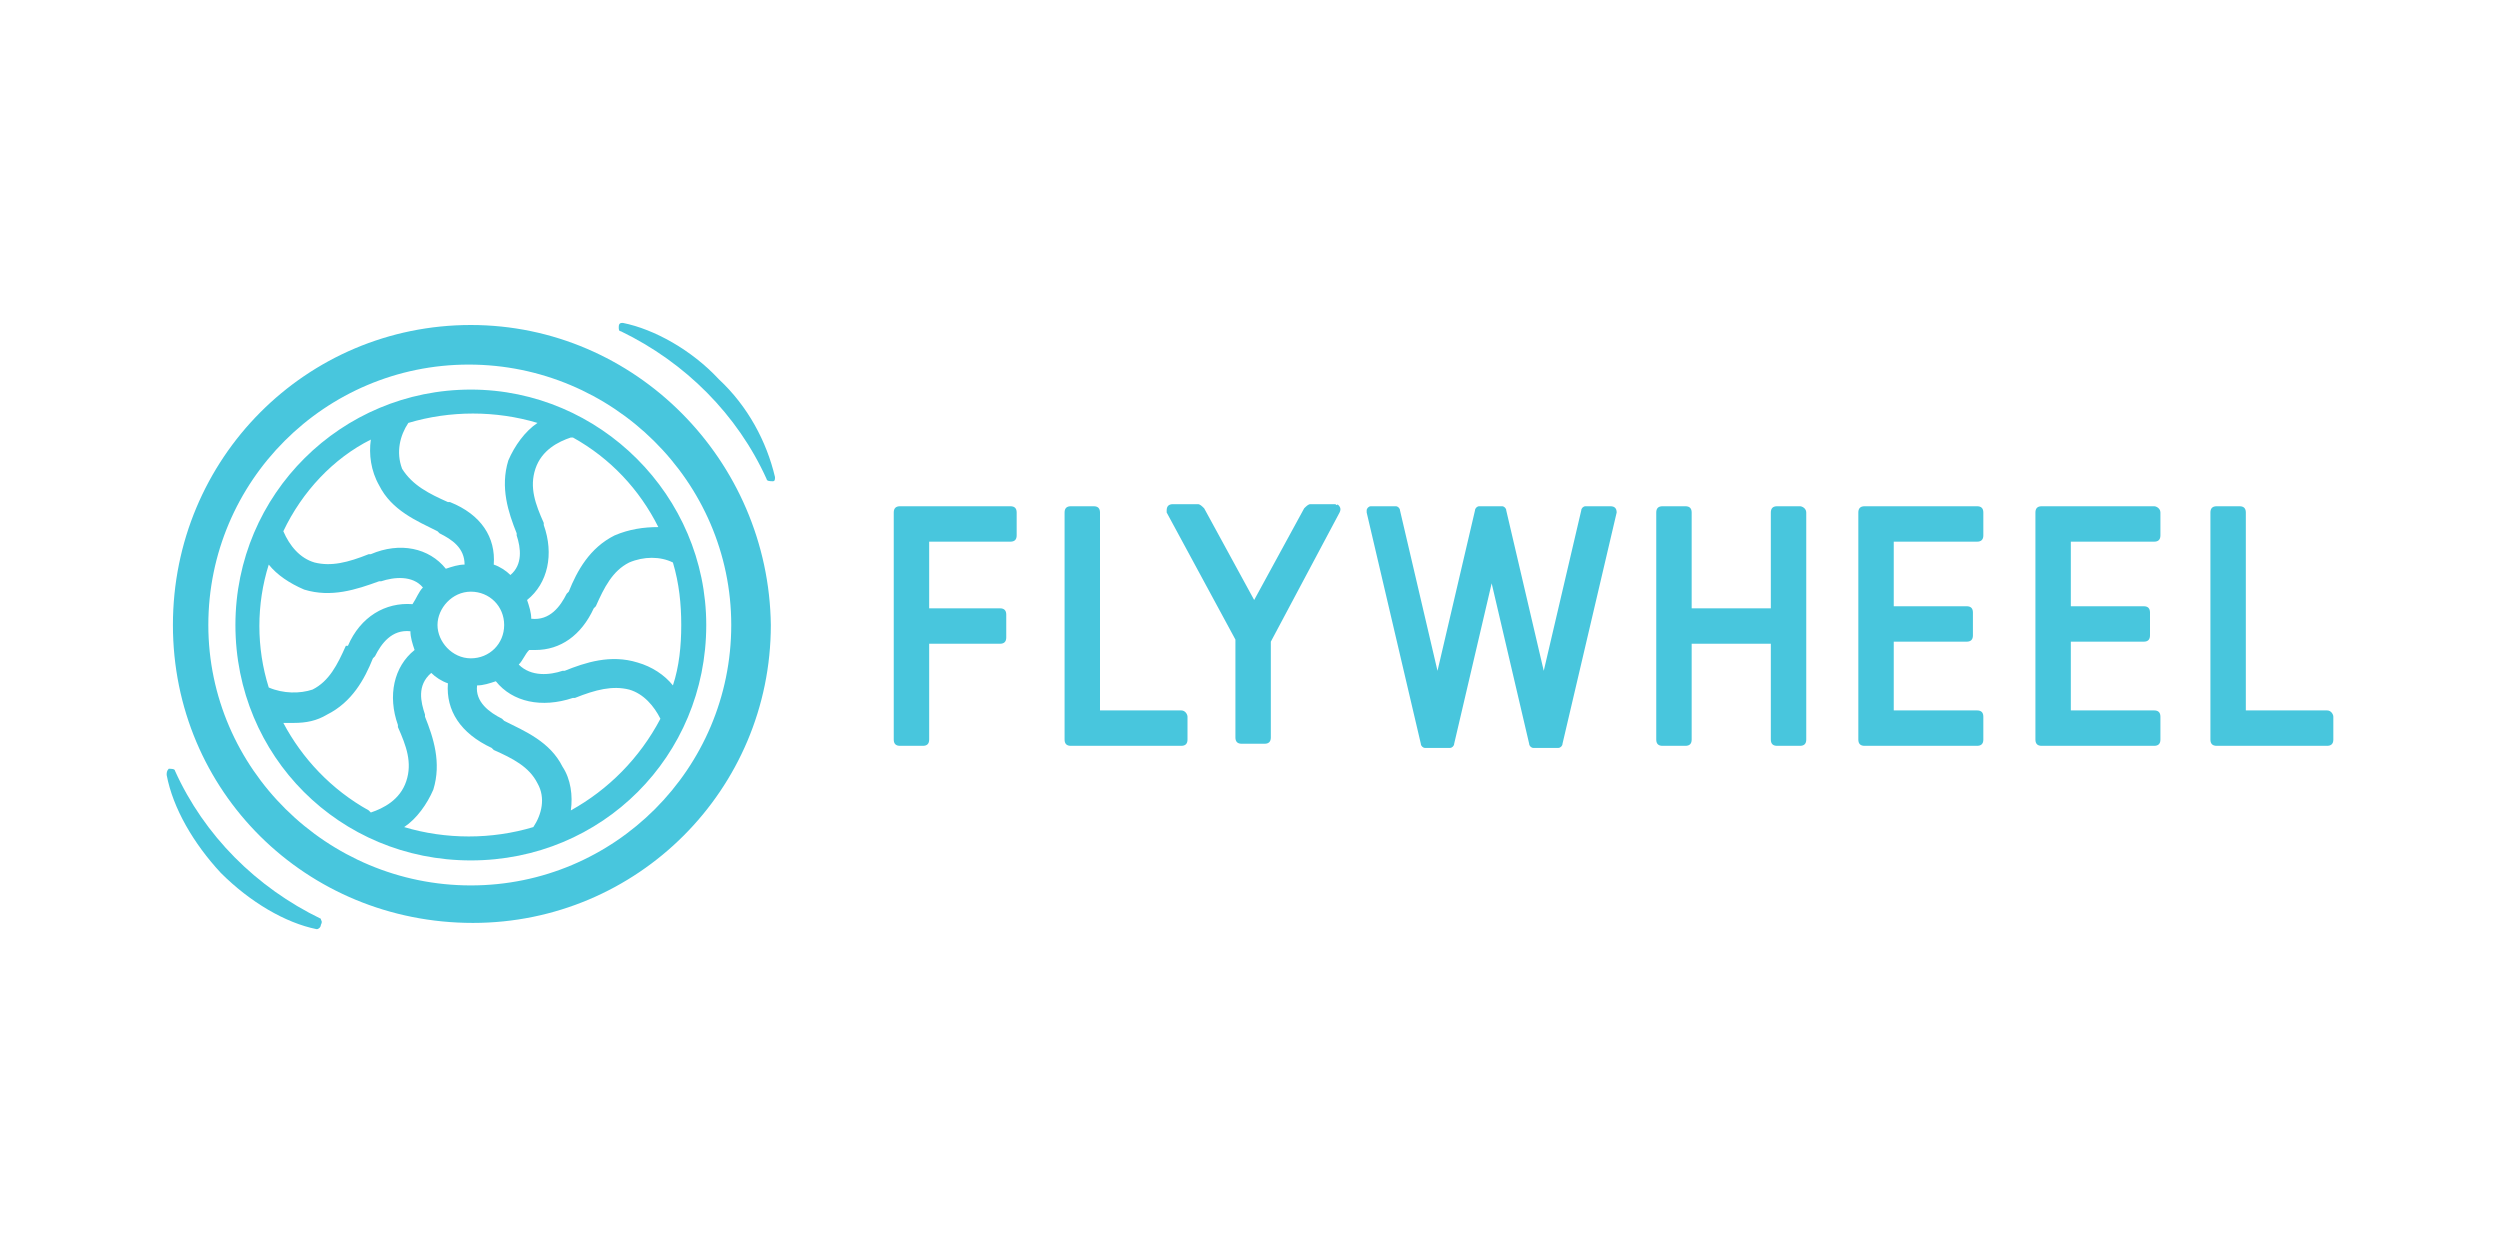
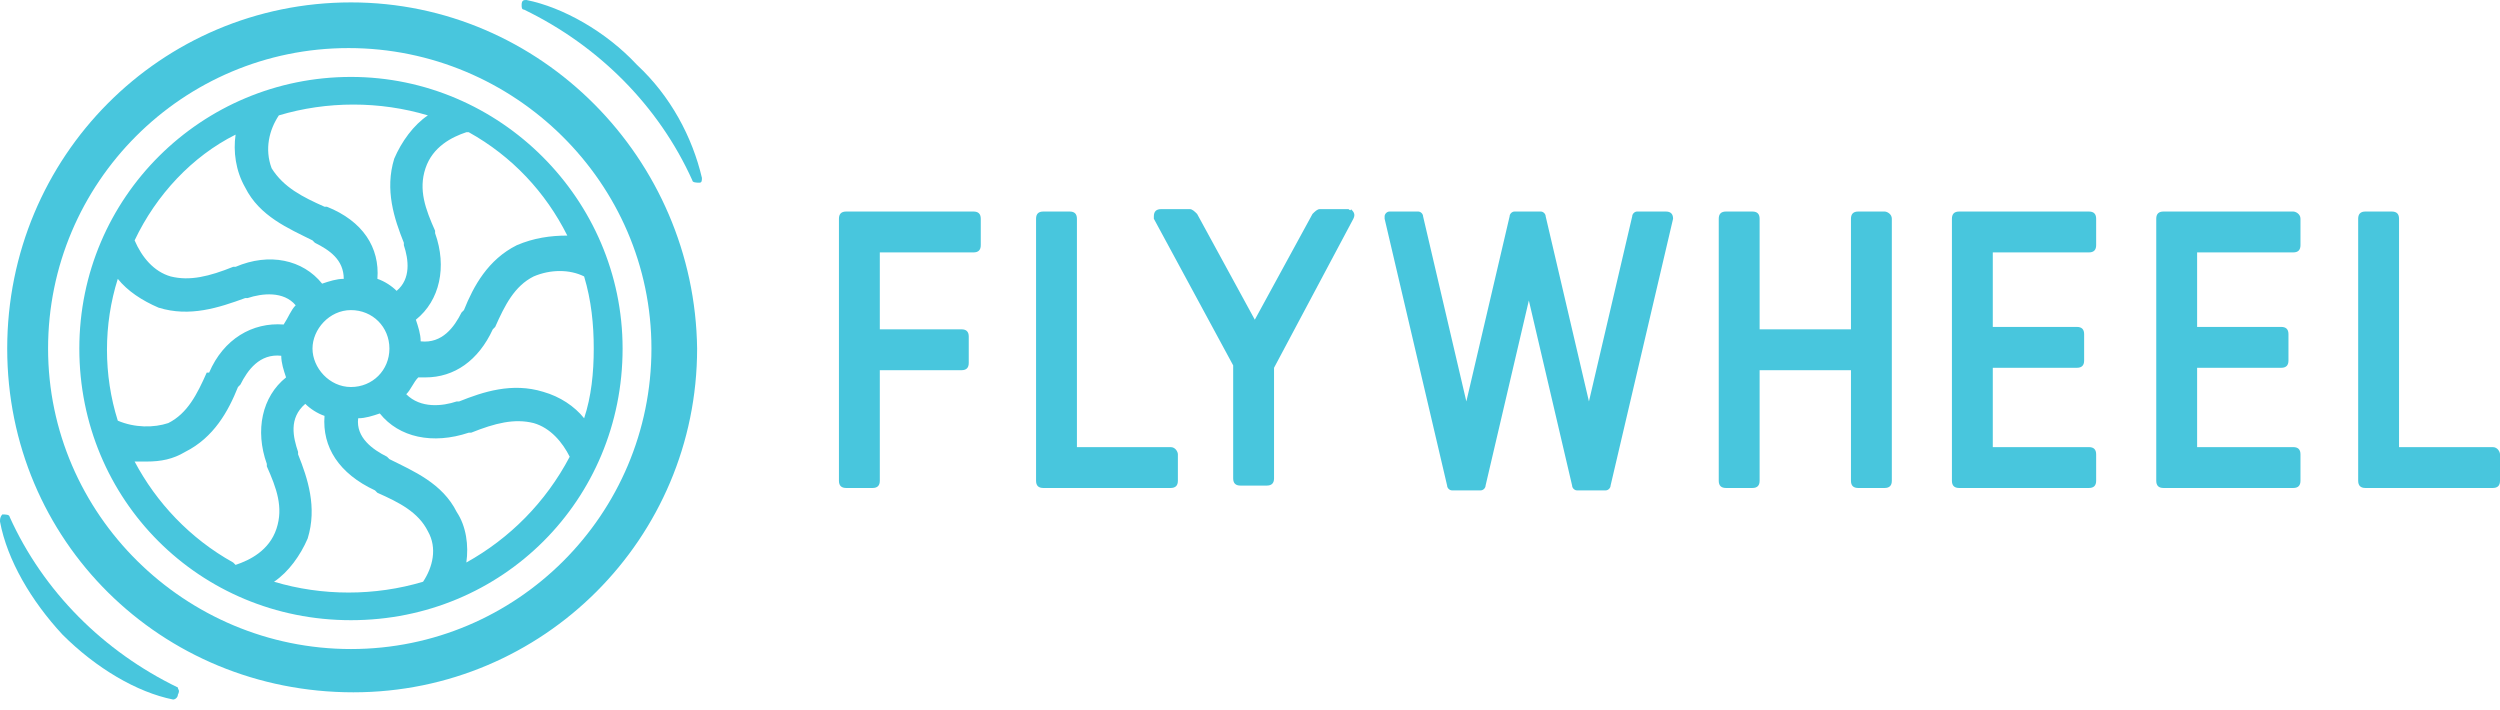
- <svg xmlns="http://www.w3.org/2000/svg" version="1.1" id="Layer_1" x="0px" y="0px" viewBox="0 0 120 60" width="120" height="60" style="enable-background:new 0 0 120 60;" xml:space="preserve">
-   <style type="text/css">
- 	.st0{fill:#48C6DD;}
- </style>
-   <g>
-     <path class="st0" d="M22.6,18.7c-6.2,0-11.3,5-11.3,11.3s5,11.3,11.3,11.3s11.3-5,11.3-11.3v0C33.9,23.8,28.8,18.7,22.6,18.7z    M19.6,20.3c2-0.6,4.2-0.6,6.2,0c-0.6,0.4-1.1,1.1-1.4,1.8c-0.4,1.3,0,2.5,0.4,3.5l0,0.1c0.2,0.6,0.3,1.4-0.3,1.9   c-0.2-0.2-0.5-0.4-0.8-0.5c0.1-1.3-0.6-2.4-2.1-3l-0.1,0c-0.9-0.4-1.7-0.8-2.2-1.6C19,21.7,19.2,20.9,19.6,20.3L19.6,20.3z    M24.2,30c0,0.9-0.7,1.6-1.6,1.6S21,30.8,21,30s0.7-1.6,1.6-1.6S24.2,29.1,24.2,30z M17.8,21.1c-0.1,0.7,0,1.5,0.4,2.2   c0.6,1.2,1.8,1.7,2.8,2.2l0.1,0.1c0.6,0.3,1.2,0.7,1.2,1.5c-0.3,0-0.6,0.1-0.9,0.2c-0.8-1-2.2-1.3-3.6-0.7l-0.1,0   c-1,0.4-1.8,0.6-2.6,0.4c-0.7-0.2-1.2-0.8-1.5-1.5C14.5,23.6,16,22,17.8,21.1L17.8,21.1z M12.9,33c-0.6-1.9-0.6-4,0-5.9   c0.4,0.5,1,0.9,1.7,1.2c1.3,0.4,2.5,0,3.6-0.4l0.1,0c0.6-0.2,1.5-0.3,2,0.3c-0.2,0.2-0.3,0.5-0.5,0.8c-1.3-0.1-2.5,0.6-3.1,2   L16.6,31c-0.4,0.9-0.8,1.7-1.6,2.1C14.4,33.3,13.6,33.3,12.9,33L12.9,33z M17.7,38.9c-1.8-1-3.2-2.5-4.1-4.2c0.2,0,0.3,0,0.5,0   c0.6,0,1.1-0.1,1.6-0.4c1.2-0.6,1.8-1.7,2.2-2.7l0.1-0.1c0.3-0.6,0.8-1.3,1.7-1.2c0,0.3,0.1,0.6,0.2,0.9c-1,0.8-1.3,2.2-0.8,3.6   l0,0.1c0.4,0.9,0.7,1.7,0.4,2.6c-0.3,0.9-1.1,1.3-1.7,1.5L17.7,38.9z M25.6,39.7c-2,0.6-4.2,0.6-6.2,0c0.6-0.4,1.1-1.1,1.4-1.8   c0.4-1.3,0-2.5-0.4-3.5l0-0.1c-0.2-0.6-0.4-1.4,0.3-2c0.2,0.2,0.5,0.4,0.8,0.5c-0.1,1.3,0.6,2.4,2.1,3.1l0.1,0.1   c0.9,0.4,1.7,0.8,2.1,1.6C26.2,38.3,26,39.1,25.6,39.7C25.7,39.6,25.7,39.6,25.6,39.7z M27.4,38.9c0.1-0.7,0-1.5-0.4-2.1   c-0.6-1.2-1.8-1.7-2.8-2.2l-0.1-0.1c-0.6-0.3-1.3-0.8-1.2-1.6c0.3,0,0.6-0.1,0.9-0.2c0.8,1,2.2,1.3,3.7,0.8l0.1,0   c1-0.4,1.8-0.6,2.6-0.4c0.7,0.2,1.2,0.8,1.5,1.4C30.7,36.4,29.2,37.9,27.4,38.9L27.4,38.9z M32.7,30c0,1-0.1,2-0.4,2.9   c-0.4-0.5-1-0.9-1.7-1.1c-1.3-0.4-2.5,0-3.5,0.4l-0.1,0c-0.6,0.2-1.5,0.3-2.1-0.3c0.2-0.2,0.3-0.5,0.5-0.7c0.1,0,0.2,0,0.3,0   c1.2,0,2.2-0.7,2.8-2l0.1-0.1c0.4-0.9,0.8-1.7,1.6-2.1c0.7-0.3,1.5-0.3,2.1,0C32.6,28,32.7,29,32.7,30z M29.5,25.7   c-1.2,0.6-1.8,1.7-2.2,2.7l-0.1,0.1c-0.3,0.6-0.8,1.3-1.7,1.2c0-0.3-0.1-0.6-0.2-0.9c1-0.8,1.3-2.2,0.8-3.6l0-0.1   c-0.4-0.9-0.7-1.7-0.4-2.6c0.3-0.9,1.1-1.3,1.7-1.5l0.1,0c1.8,1,3.2,2.5,4.1,4.3C30.9,25.3,30.2,25.4,29.5,25.7z" />
-     <path class="st0" d="M22.6,15.6c-7.9,0-14.3,6.4-14.3,14.4s6.4,14.3,14.4,14.3c7.9,0,14.3-6.4,14.3-14.3   C36.9,22.1,30.5,15.6,22.6,15.6C22.6,15.6,22.6,15.6,22.6,15.6z M22.6,42.5C15.7,42.5,10,36.9,10,30s5.6-12.5,12.5-12.5   S35.1,23.1,35.1,30l0,0C35.1,36.9,29.5,42.5,22.6,42.5z" />
-     <path class="st0" d="M34.5,18.2c-1.3-1.4-3.1-2.4-4.6-2.7c-0.1,0-0.2,0-0.2,0.2c0,0.1,0,0.2,0.1,0.2c3.1,1.5,5.6,4,7,7.1   c0,0.1,0.2,0.1,0.3,0.1c0.1,0,0.1-0.1,0.1-0.2C36.8,21.2,35.9,19.5,34.5,18.2z" />
-     <path class="st0" d="M15.4,44.1c-3.1-1.5-5.6-4-7-7.1c0-0.1-0.2-0.1-0.3-0.1C8,37,8,37.1,8,37.2c0.3,1.6,1.3,3.3,2.6,4.7   c1.4,1.4,3.1,2.4,4.6,2.7h0c0.1,0,0.2-0.1,0.2-0.2C15.5,44.2,15.4,44.2,15.4,44.1z" />
-     <path class="st0" d="M48.5,24.3h-5.3c-0.2,0-0.3,0.1-0.3,0.3v10.9c0,0.2,0.1,0.3,0.3,0.3h1.1c0.2,0,0.3-0.1,0.3-0.3v-4.6H48   c0.2,0,0.3-0.1,0.3-0.3v-1.1c0-0.2-0.1-0.3-0.3-0.3h-3.4V26h3.9c0.2,0,0.3-0.1,0.3-0.3v-1.1C48.8,24.4,48.7,24.3,48.5,24.3   L48.5,24.3z" />
-     <path class="st0" d="M56.7,34.1h-3.9v-9.5c0-0.2-0.1-0.3-0.3-0.3h-1.1c-0.2,0-0.3,0.1-0.3,0.3c0,0,0,0,0,0v10.9   c0,0.2,0.1,0.3,0.3,0.3h5.3c0.2,0,0.3-0.1,0.3-0.3v-1.1C57,34.3,56.9,34.1,56.7,34.1C56.7,34.1,56.7,34.1,56.7,34.1z" />
-     <path class="st0" d="M64.1,24.2h-1.2c-0.1,0-0.2,0.1-0.3,0.2l-2.4,4.4l-2.4-4.4c-0.1-0.1-0.2-0.2-0.3-0.2h-1.2   c-0.2,0-0.3,0.1-0.3,0.3c0,0.1,0,0.1,0,0.1l3.3,6.1v4.7c0,0.2,0.1,0.3,0.3,0.3h1.1c0.2,0,0.3-0.1,0.3-0.3v-4.6l3.3-6.2   c0.1-0.2,0-0.3-0.1-0.4C64.2,24.3,64.1,24.2,64.1,24.2z" />
-     <path class="st0" d="M111.7,34.1h-3.9v-9.5c0-0.2-0.1-0.3-0.3-0.3h-1.1c-0.2,0-0.3,0.1-0.3,0.3v10.9c0,0.2,0.1,0.3,0.3,0.3h5.3   c0.2,0,0.3-0.1,0.3-0.3v-1.1C112,34.3,111.9,34.1,111.7,34.1z" />
-     <path class="st0" d="M86.4,24.3h-1.1c-0.2,0-0.3,0.1-0.3,0.3v4.6h-3.8v-4.6c0-0.2-0.1-0.3-0.3-0.3h-1.1c-0.2,0-0.3,0.1-0.3,0.3   v10.9c0,0.2,0.1,0.3,0.3,0.3h1.1c0.2,0,0.3-0.1,0.3-0.3v-4.6H85v4.6c0,0.2,0.1,0.3,0.3,0.3h1.1c0.2,0,0.3-0.1,0.3-0.3V24.6   C86.7,24.4,86.5,24.3,86.4,24.3C86.4,24.3,86.4,24.3,86.4,24.3z" />
-     <path class="st0" d="M94.9,24.3h-5.4c-0.2,0-0.3,0.1-0.3,0.3v10.9c0,0.2,0.1,0.3,0.3,0.3h5.4c0.2,0,0.3-0.1,0.3-0.3v-1.1   c0-0.2-0.1-0.3-0.3-0.3h-4v-3.3h3.5c0.2,0,0.3-0.1,0.3-0.3v-1.1c0-0.2-0.1-0.3-0.3-0.3h-3.5V26h4c0.2,0,0.3-0.1,0.3-0.3v-1.1   C95.2,24.4,95.1,24.3,94.9,24.3z" />
-     <path class="st0" d="M103.4,24.3H98c-0.2,0-0.3,0.1-0.3,0.3v10.9c0,0.2,0.1,0.3,0.3,0.3h5.4c0.2,0,0.3-0.1,0.3-0.3v-1.1   c0-0.2-0.1-0.3-0.3-0.3h-4v-3.3h3.5c0.2,0,0.3-0.1,0.3-0.3v-1.1c0-0.2-0.1-0.3-0.3-0.3h-3.5V26h4c0.2,0,0.3-0.1,0.3-0.3v-1.1   C103.7,24.4,103.5,24.3,103.4,24.3z" />
-     <path class="st0" d="M77.3,24.3h-1.2c-0.1,0-0.2,0.1-0.2,0.2l-1.8,7.7l-1.8-7.7c0-0.1-0.1-0.2-0.2-0.2H71c-0.1,0-0.2,0.1-0.2,0.2   l-1.8,7.7l-1.8-7.7c0-0.1-0.1-0.2-0.2-0.2h-1.2c-0.1,0-0.2,0.1-0.2,0.2c0,0,0,0,0,0.1l2.6,11.1c0,0.1,0.1,0.2,0.2,0.2h1.2   c0.1,0,0.2-0.1,0.2-0.2l1.8-7.7l1.8,7.7c0,0.1,0.1,0.2,0.2,0.2h1.2c0.1,0,0.2-0.1,0.2-0.2l2.6-11.1C77.6,24.4,77.5,24.3,77.3,24.3   C77.4,24.3,77.4,24.3,77.3,24.3z" />
-   </g>
+ <svg xmlns="http://www.w3.org/2000/svg" width="208" height="59" viewBox="0 0 208 59" fill="none">
+   <path d="M29.2 6.4C16.8 6.4 6.6 16.4 6.6 29C6.6 41.6 16.6 51.6 29.2 51.6C41.8 51.6 51.8 41.6 51.8 29C51.8 16.6 41.6 6.4 29.2 6.4ZM23.2 9.6C27.2 8.4 31.6 8.4 35.6 9.6C34.4 10.4 33.4 11.8 32.8 13.2C32 15.8 32.8 18.2 33.6 20.2V20.4C34 21.6 34.2 23.2 33 24.2C32.6 23.8 32 23.4 31.4 23.2C31.6 20.6 30.2 18.4 27.2 17.2H27C25.2 16.4 23.6 15.6 22.6 14C22 12.4 22.4 10.8 23.2 9.6ZM32.4 29C32.4 30.8 31 32.2 29.2 32.2C27.4 32.2 26 30.6 26 29C26 27.4 27.4 25.8 29.2 25.8C31 25.8 32.4 27.2 32.4 29ZM19.6 11.2C19.4 12.6 19.6 14.2 20.4 15.6C21.6 18 24 19 26 20L26.2 20.2C27.4 20.8 28.6 21.6 28.6 23.2C28 23.2 27.4 23.4 26.8 23.6C25.2 21.6 22.4 21 19.6 22.2H19.4C17.4 23 15.8 23.4 14.2 23C12.8 22.6 11.8 21.4 11.2 20C13 16.2 16 13 19.6 11.2ZM9.8 35C8.6 31.2 8.6 27 9.8 23.2C10.6 24.2 11.8 25 13.2 25.6C15.8 26.4 18.2 25.6 20.4 24.8H20.6C21.8 24.4 23.6 24.2 24.6 25.4C24.2 25.8 24 26.4 23.6 27C21 26.8 18.6 28.2 17.4 31H17.2C16.4 32.8 15.6 34.4 14 35.2C12.8 35.6 11.2 35.6 9.8 35ZM19.4 46.8C15.8 44.8 13 41.8 11.2 38.4C11.6 38.4 11.8 38.4 12.2 38.4C13.4 38.4 14.4 38.2 15.4 37.6C17.8 36.4 19 34.2 19.8 32.2L20 32C20.6 30.8 21.6 29.4 23.4 29.6C23.4 30.2 23.6 30.8 23.8 31.4C21.8 33 21.2 35.8 22.2 38.6V38.8C23 40.6 23.6 42.2 23 44C22.4 45.8 20.8 46.6 19.6 47L19.4 46.8ZM35.2 48.4C31.2 49.6 26.8 49.6 22.8 48.4C24 47.6 25 46.2 25.6 44.8C26.4 42.2 25.6 39.8 24.8 37.8V37.6C24.4 36.4 24 34.8 25.4 33.6C25.8 34 26.4 34.4 27 34.6C26.8 37.2 28.2 39.4 31.2 40.8L31.4 41C33.2 41.8 34.8 42.6 35.6 44.2C36.4 45.6 36 47.2 35.2 48.4C35.4 48.2 35.4 48.2 35.2 48.4ZM38.8 46.8C39 45.4 38.8 43.8 38 42.6C36.8 40.2 34.4 39.2 32.4 38.2L32.2 38C31 37.4 29.6 36.4 29.8 34.8C30.4 34.8 31 34.6 31.6 34.4C33.2 36.4 36 37 39 36H39.2C41.2 35.2 42.8 34.8 44.4 35.2C45.8 35.6 46.8 36.8 47.4 38C45.4 41.8 42.4 44.8 38.8 46.8ZM49.4 29C49.4 31 49.2 33 48.6 34.8C47.8 33.8 46.6 33 45.2 32.6C42.6 31.8 40.2 32.6 38.2 33.4H38C36.8 33.8 35 34 33.8 32.8C34.2 32.4 34.4 31.8 34.8 31.4C35 31.4 35.2 31.4 35.4 31.4C37.8 31.4 39.8 30 41 27.4L41.2 27.2C42 25.4 42.8 23.8 44.4 23C45.8 22.4 47.4 22.4 48.6 23C49.2 25 49.4 27 49.4 29ZM43 20.4C40.6 21.6 39.4 23.8 38.6 25.8L38.4 26C37.8 27.2 36.8 28.6 35 28.4C35 27.8 34.8 27.2 34.6 26.6C36.6 25 37.2 22.2 36.2 19.4V19.2C35.4 17.4 34.8 15.8 35.4 14C36 12.2 37.6 11.4 38.8 11H39C42.6 13 45.4 16 47.2 19.6C45.8 19.6 44.4 19.8 43 20.4Z" fill="#48C6DD" />
+   <path d="M29.2 0.2C13.4 0.2 0.6 13 0.6 29C0.6 45 13.4 57.6 29.4 57.6C45.2 57.6 58 44.8 58 29C57.8 13.2 45 0.2 29.2 0.2ZM29.2 54C15.4 54 4 42.8 4 29C4 15.2 15.2 4 29 4C42.8 4 54.2 15.2 54.2 29C54.2 42.8 43 54 29.2 54Z" fill="#48C6DD" />
+   <path d="M53 5.4C50.4 2.6 46.8 0.6 43.8 0C43.6 0 43.4 -3.8743e-07 43.4 0.4C43.4 0.6 43.4 0.8 43.6 0.8C49.8 3.8 54.8 8.8 57.6 15C57.6 15.2 58 15.2 58.2 15.2C58.4 15.2 58.4 15 58.4 14.8C57.6 11.4 55.8 8 53 5.4Z" fill="#48C6DD" />
+   <path d="M14.8 57.2C8.6 54.2 3.6 49.2 0.8 43C0.8 42.8 0.4 42.8 0.2 42.8C7.59959e-07 43 0 43.2 0 43.4C0.6 46.6 2.6 50 5.2 52.8C8 55.6 11.4 57.6 14.4 58.2C14.6 58.2 14.8 58 14.8 57.8C15 57.4 14.8 57.4 14.8 57.2Z" fill="#48C6DD" />
+   <path d="M81 17.6H70.4C70 17.6 69.8 17.8 69.8 18.2V40C69.8 40.4 70 40.6 70.4 40.6H72.6C73 40.6 73.2 40.4 73.2 40V30.8H80C80.4 30.8 80.6 30.6 80.6 30.2V28C80.6 27.6 80.4 27.4 80 27.4H73.2V21H81C81.4 21 81.6 20.8 81.6 20.4V18.2C81.6 17.8 81.4 17.6 81 17.6Z" fill="#48C6DD" />
+   <path d="M97.4 37.2H89.6V18.2C89.6 17.8 89.4 17.6 89 17.6H86.8C86.4 17.6 86.2 17.8 86.2 18.2V40C86.2 40.4 86.4 40.6 86.8 40.6H97.4C97.8 40.6 98 40.4 98 40V37.8C98 37.6 97.8 37.2 97.4 37.2Z" fill="#48C6DD" />
+   <path d="M112.2 17.4H109.8C109.6 17.4 109.4 17.6 109.2 17.8L104.4 26.6L99.6 17.8C99.4 17.6 99.2 17.4 99 17.4H96.6C96.2 17.4 96 17.6 96 18C96 18.2 96 18.2 96 18.2L102.6 30.4V39.8C102.6 40.2 102.8 40.4 103.2 40.4H105.4C105.8 40.4 106 40.2 106 39.8V30.6L112.6 18.2C112.8 17.8 112.6 17.6 112.4 17.4C112.4 17.6 112.2 17.4 112.2 17.4Z" fill="#48C6DD" />
+   <path d="M207.4 37.2H199.6V18.2C199.6 17.8 199.4 17.6 199 17.6H196.8C196.4 17.6 196.2 17.8 196.2 18.2V40C196.2 40.4 196.4 40.6 196.8 40.6H207.4C207.8 40.6 208 40.4 208 40V37.8C208 37.6 207.8 37.2 207.4 37.2Z" fill="#48C6DD" />
+   <path d="M156.8 17.6H154.6C154.2 17.6 154 17.8 154 18.2V27.4H146.4V18.2C146.4 17.8 146.2 17.6 145.8 17.6H143.6C143.2 17.6 143 17.8 143 18.2V40C143 40.4 143.2 40.6 143.6 40.6H145.8C146.2 40.6 146.4 40.4 146.4 40V30.8H154V40C154 40.4 154.2 40.6 154.6 40.6H156.8C157.2 40.6 157.4 40.4 157.4 40V18.2C157.4 17.8 157 17.6 156.8 17.6Z" fill="#48C6DD" />
+   <path d="M173.8 17.6H163C162.6 17.6 162.4 17.8 162.4 18.2V40C162.4 40.4 162.6 40.6 163 40.6H173.8C174.2 40.6 174.4 40.4 174.4 40V37.8C174.4 37.4 174.2 37.2 173.8 37.2H165.8V30.6H172.8C173.2 30.6 173.4 30.4 173.4 30V27.8C173.4 27.4 173.2 27.2 172.8 27.2H165.8V21H173.8C174.2 21 174.4 20.8 174.4 20.4V18.2C174.4 17.8 174.2 17.6 173.8 17.6Z" fill="#48C6DD" />
+   <path d="M190.8 17.6H180C179.6 17.6 179.4 17.8 179.4 18.2V40C179.4 40.4 179.6 40.6 180 40.6H190.8C191.2 40.6 191.4 40.4 191.4 40V37.8C191.4 37.4 191.2 37.2 190.8 37.2H182.8V30.6H189.8C190.2 30.6 190.4 30.4 190.4 30V27.8C190.4 27.4 190.2 27.2 189.8 27.2H182.8V21H190.8C191.2 21 191.4 20.8 191.4 20.4V18.2C191.4 17.8 191 17.6 190.8 17.6Z" fill="#48C6DD" />
+   <path d="M138.6 17.6H136.2C136 17.6 135.8 17.8 135.8 18L132.2 33.4L128.6 18C128.6 17.8 128.4 17.6 128.2 17.6H126C125.8 17.6 125.6 17.8 125.6 18L122 33.4L118.4 18C118.4 17.8 118.2 17.6 118 17.6H115.6C115.4 17.6 115.2 17.8 115.2 18C115.2 18 115.2 18 115.2 18.2L120.4 40.4C120.4 40.6 120.6 40.8 120.8 40.8H123.2C123.4 40.8 123.6 40.6 123.6 40.4L127.2 25L130.8 40.4C130.8 40.6 131 40.8 131.2 40.8H133.6C133.8 40.8 134 40.6 134 40.4L139.2 18.2C139.2 17.8 139 17.6 138.6 17.6C138.8 17.6 138.8 17.6 138.6 17.6Z" fill="#48C6DD" />
</svg>
